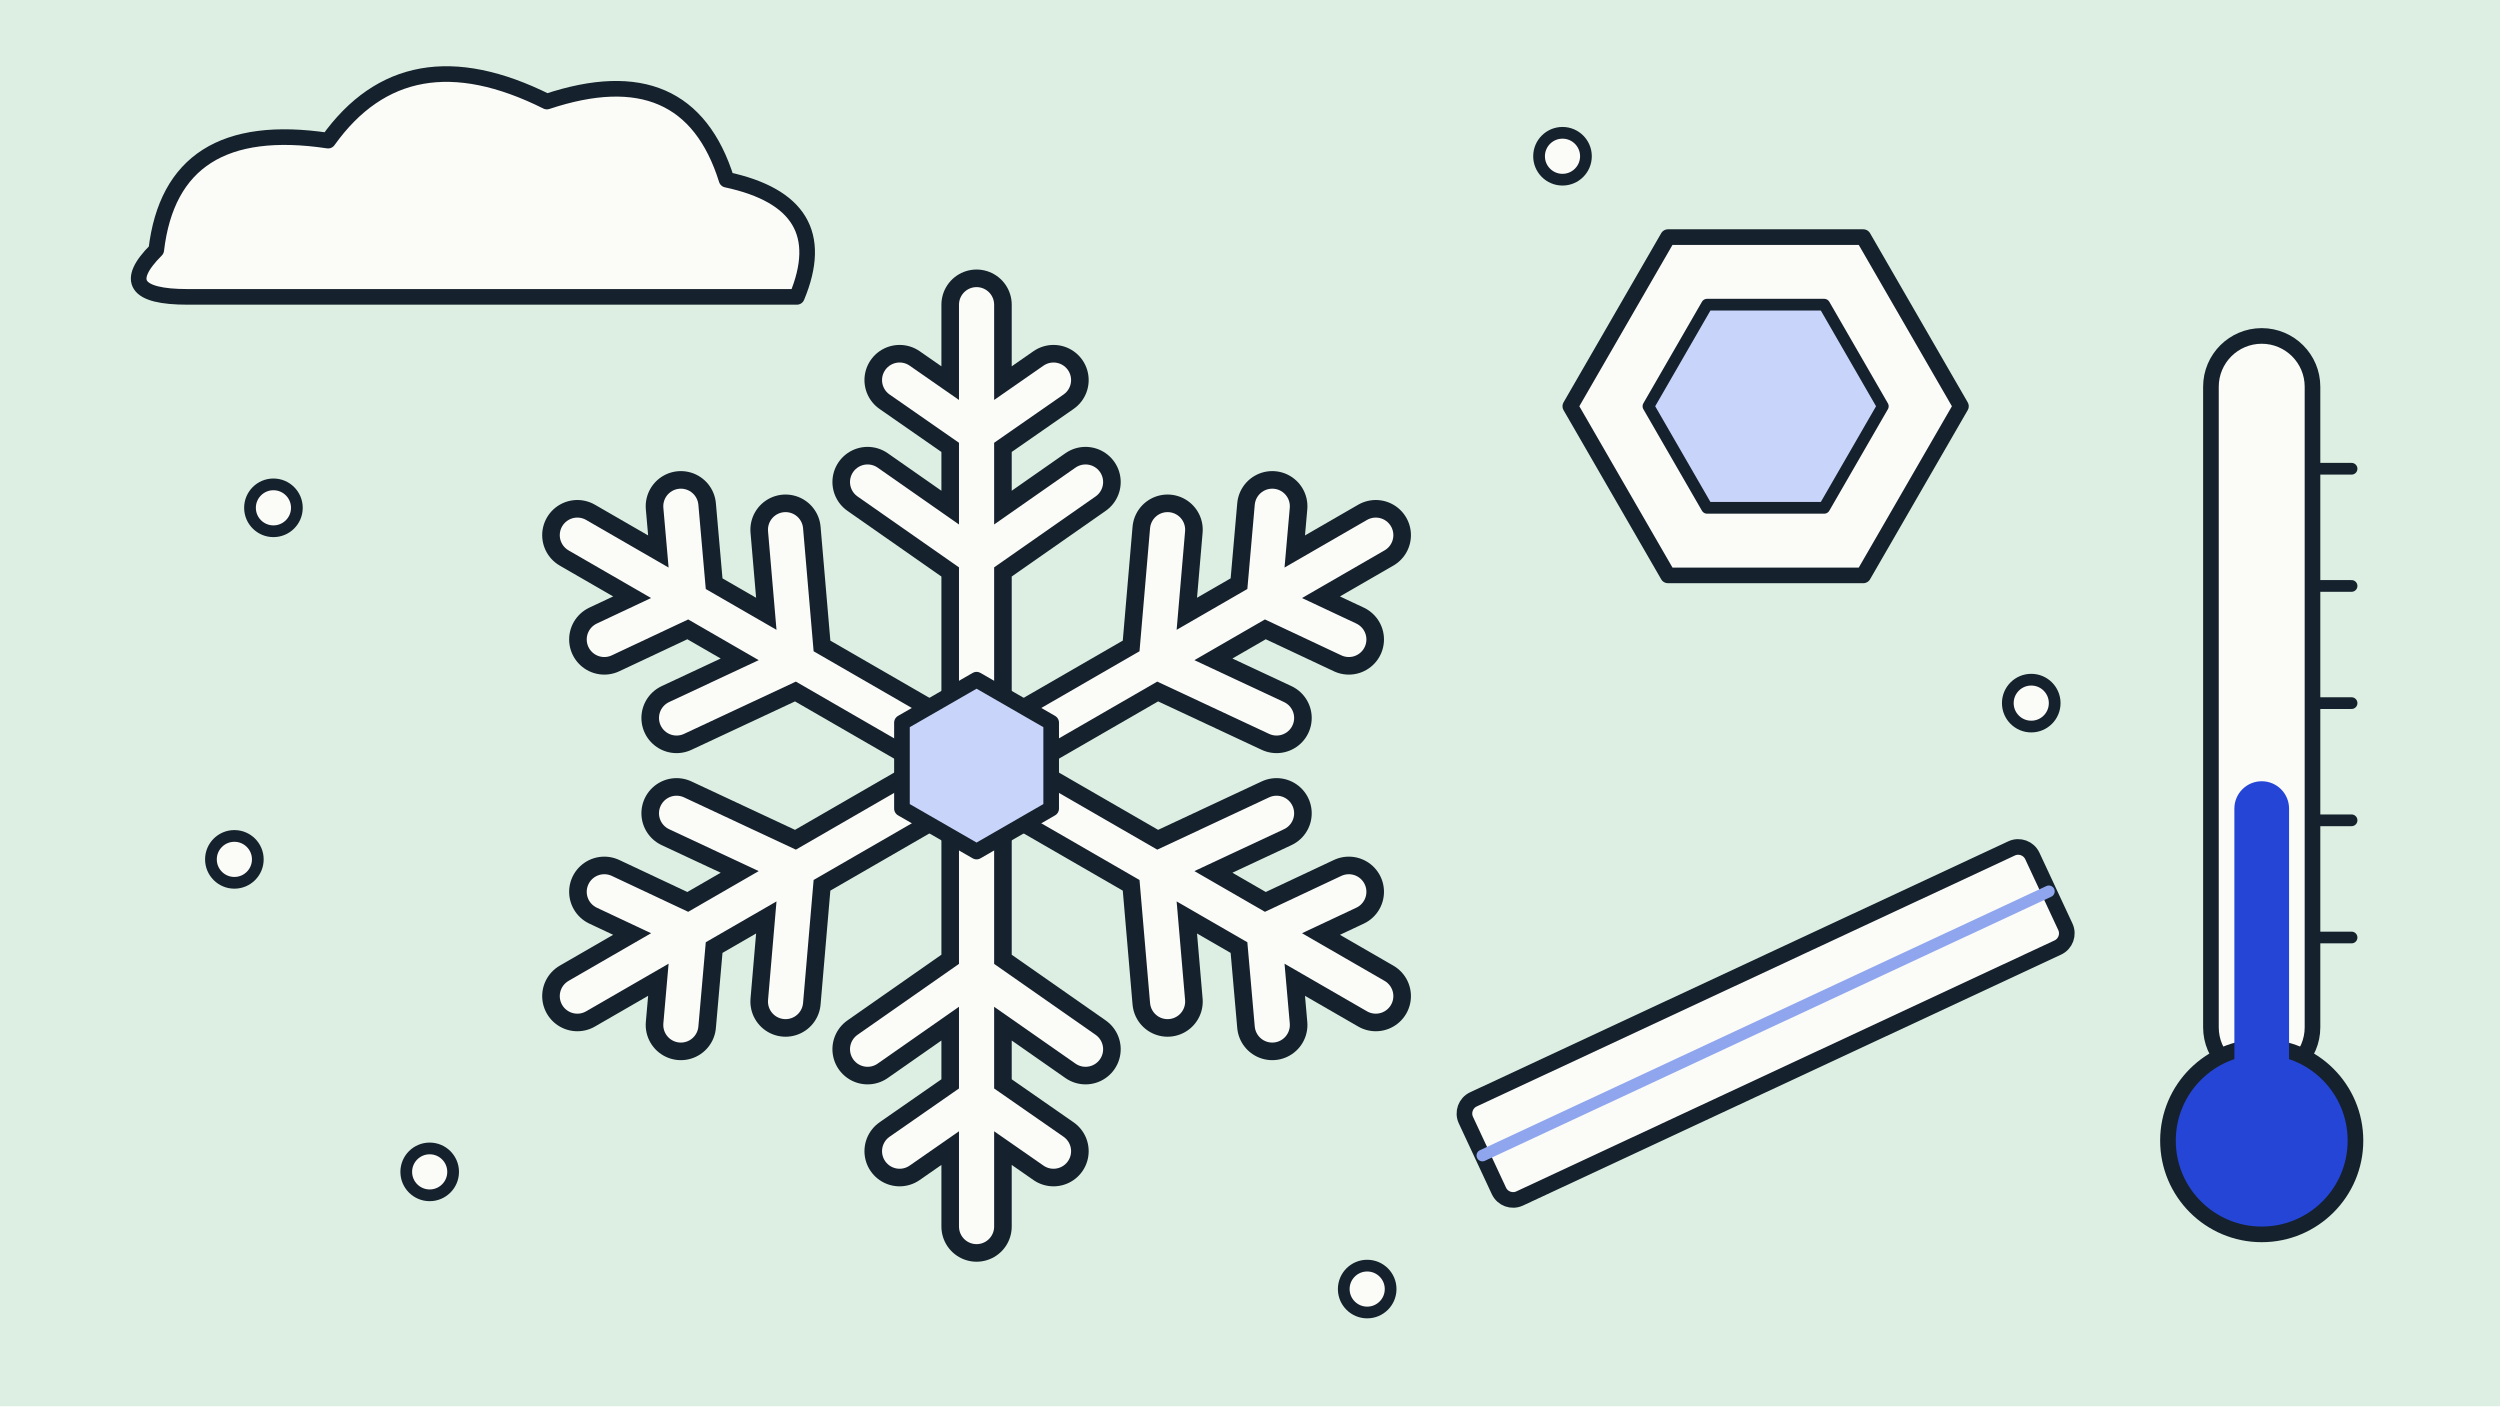
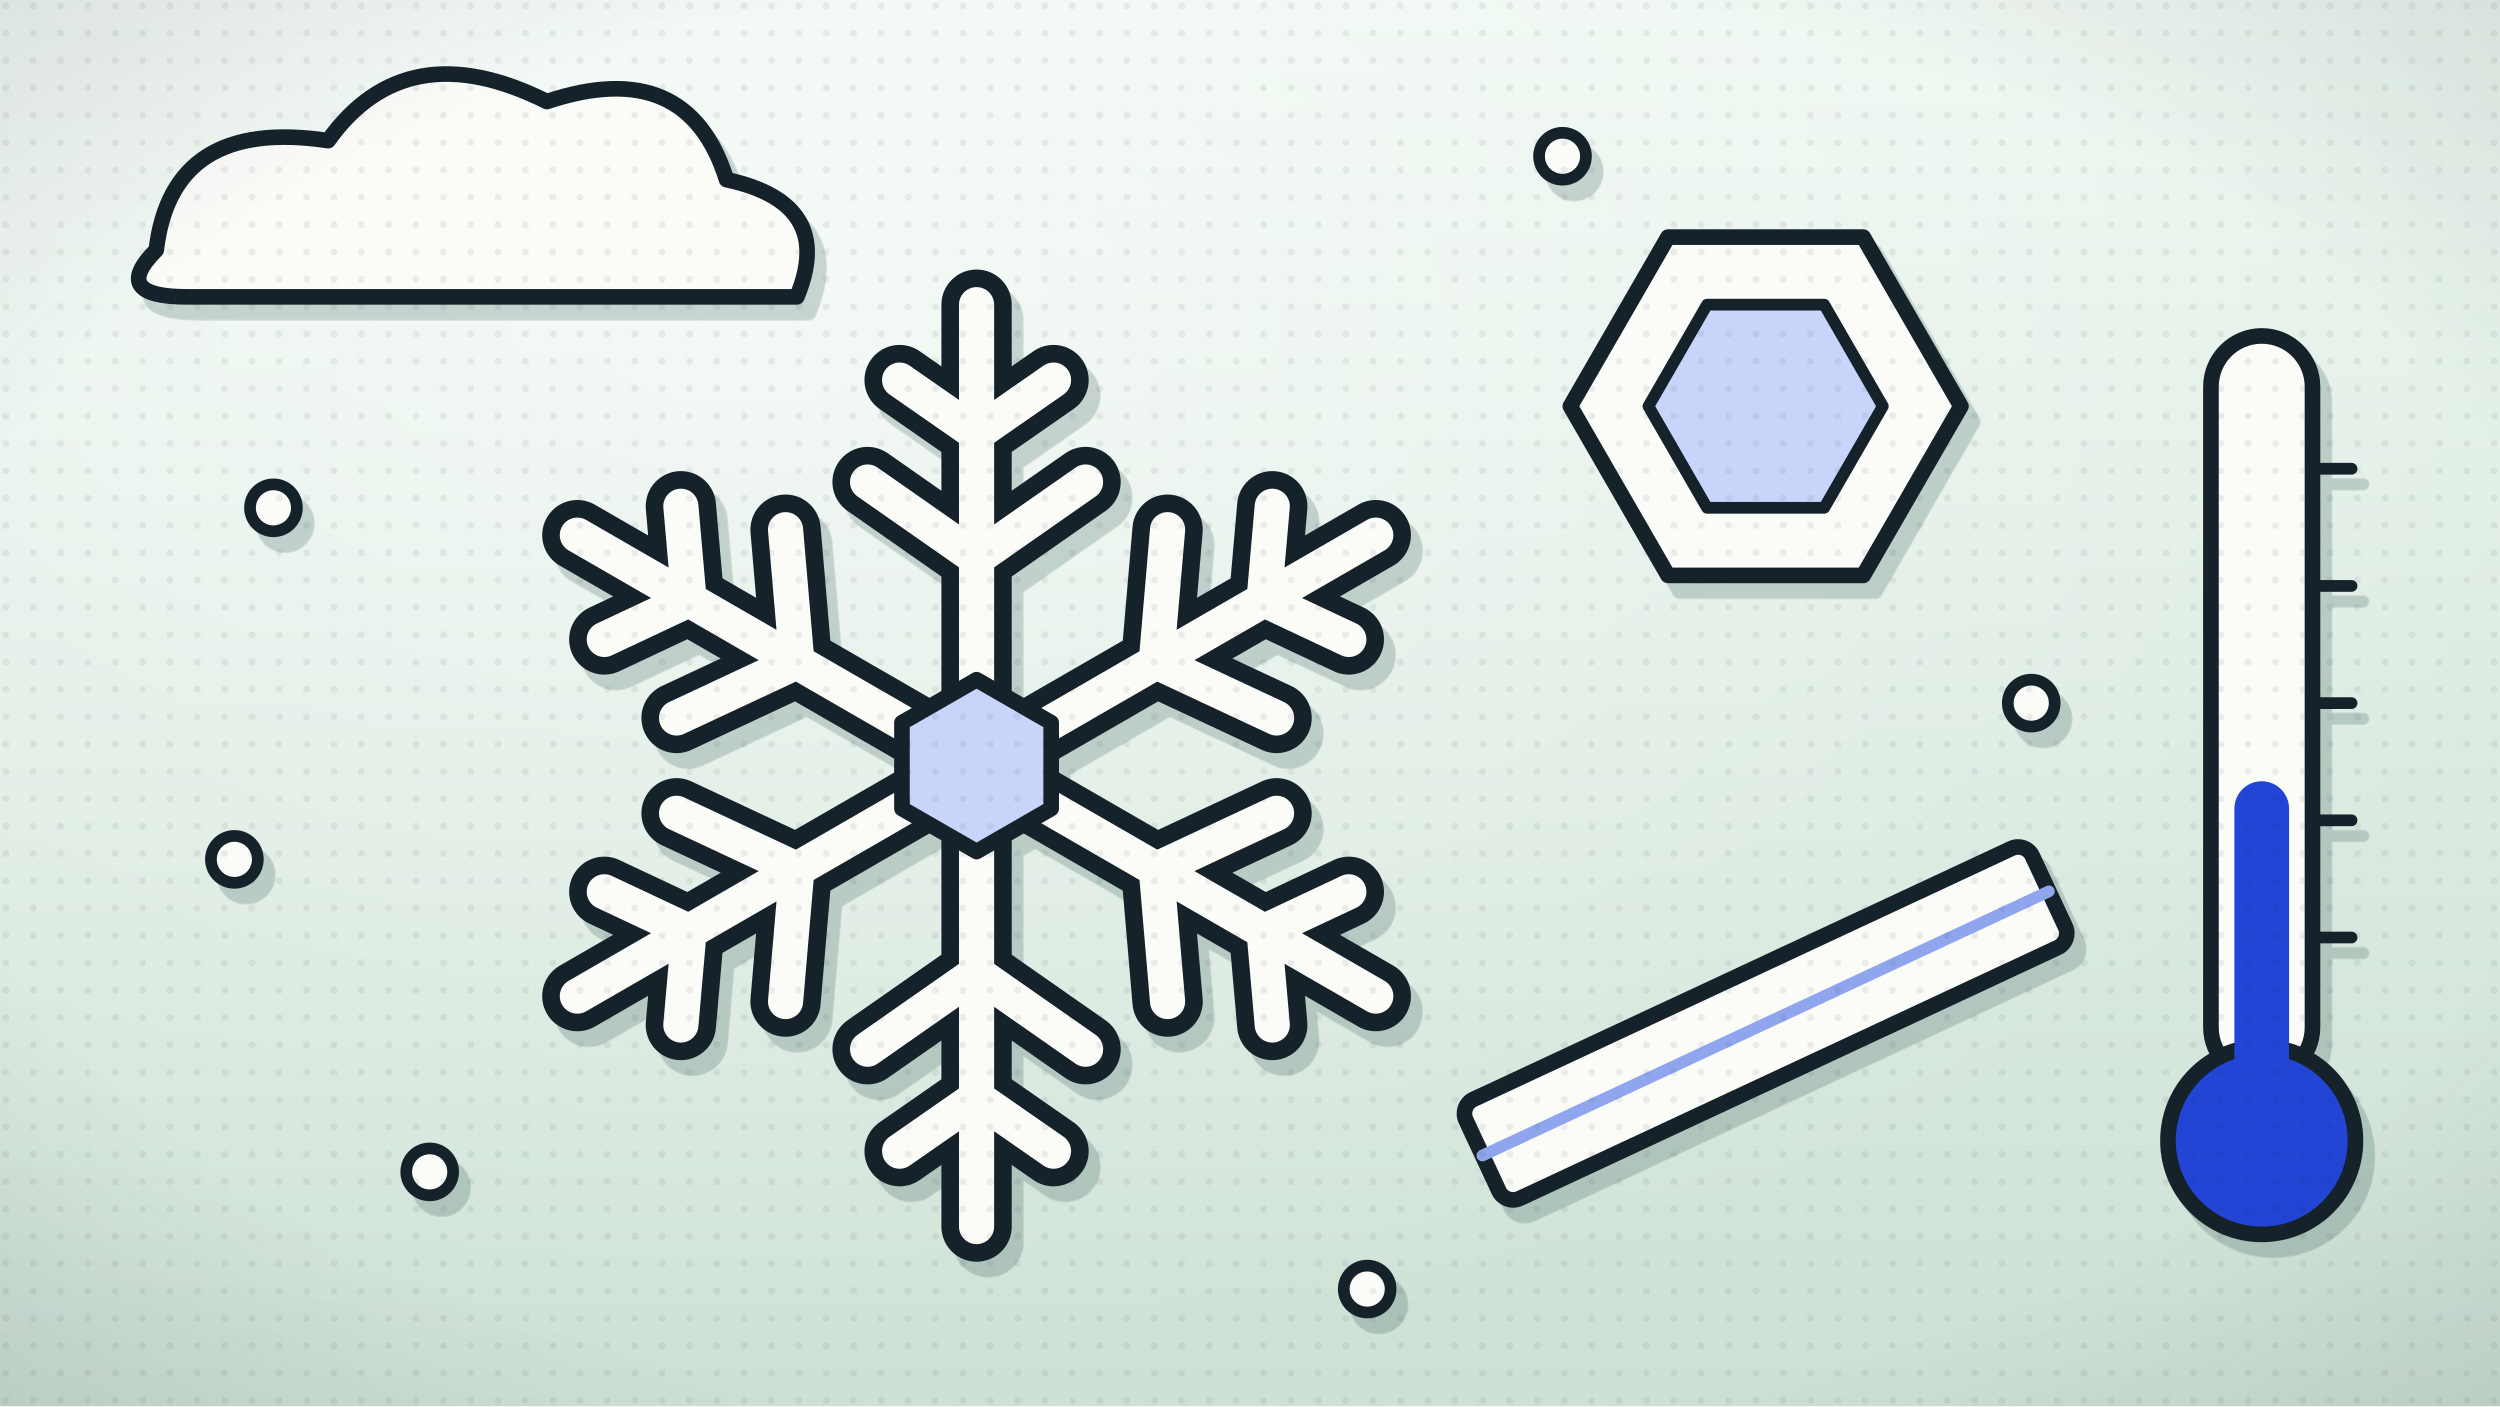
- <svg xmlns="http://www.w3.org/2000/svg" viewBox="0 0 640 360" role="img" aria-label="여섯 갈래로 뻗은 별 모양 눈 결정과 육각형 판 모양, 바늘 모양 눈 결정">
-   <rect width="640" height="360" fill="#DCEFE2" />
-   <g stroke="#15212C" stroke-width="4" stroke-linejoin="round" stroke-linecap="round">
-     <path d="M40 64 Q44 30 84 36 Q104 8 140 26 Q176 14 186 46 Q214 52 204 76 H48 Q28 76 40 64 Z" fill="#FBFBF8" />
-     <path d="M250 196 L250 78 M250 142.9 L222.1 123.4 M250 142.9 L277.9 123.4 M250 111 L230.3 97.3 M250 111 L269.7 97.3 M250 196 L352.2 137 M296 169.4 L298.9 135.6 M296 169.4 L326.8 183.8 M323.6 153.5 L325.7 129.6 M323.6 153.5 L345.3 163.7 M250 196 L352.2 255 M296 222.6 L326.8 208.2 M296 222.6 L298.9 256.4 M323.6 238.5 L345.3 228.3 M323.6 238.5 L325.7 262.4 M250 196 L250 314 M250 249.1 L277.9 268.6 M250 249.1 L222.1 268.6 M250 281 L269.7 294.7 M250 281 L230.3 294.7 M250 196 L147.8 255 M204 222.6 L201.1 256.4 M204 222.6 L173.2 208.2 M176.4 238.5 L174.3 262.4 M176.4 238.5 L154.7 228.3 M250 196 L147.8 137 M204 169.4 L173.2 183.8 M204 169.4 L201.1 135.6 M176.4 153.5 L154.7 163.7 M176.4 153.5 L174.3 129.6" fill="none" stroke="#15212C" stroke-width="18" />
-     <path d="M250 196 L250 78 M250 142.9 L222.1 123.4 M250 142.9 L277.9 123.4 M250 111 L230.3 97.3 M250 111 L269.7 97.3 M250 196 L352.2 137 M296 169.4 L298.9 135.6 M296 169.4 L326.8 183.8 M323.6 153.5 L325.7 129.6 M323.6 153.5 L345.3 163.7 M250 196 L352.2 255 M296 222.6 L326.8 208.2 M296 222.6 L298.9 256.4 M323.6 238.5 L345.3 228.3 M323.6 238.5 L325.7 262.4 M250 196 L250 314 M250 249.1 L277.9 268.6 M250 249.1 L222.1 268.6 M250 281 L269.7 294.7 M250 281 L230.3 294.7 M250 196 L147.8 255 M204 222.6 L201.1 256.4 M204 222.6 L173.2 208.2 M176.4 238.5 L174.3 262.4 M176.4 238.5 L154.7 228.3 M250 196 L147.8 137 M204 169.4 L173.2 183.8 M204 169.4 L201.1 135.6 M176.4 153.5 L154.7 163.7 M176.4 153.5 L174.3 129.6" fill="none" stroke="#FBFBF8" stroke-width="9" />
-     <path d="M269.1,207 L250,218 L230.9,207 L230.9,185 L250,174 L269.1,185 Z" fill="#C9D4FA" />
-     <path d="M502,104 L477,147.3 L427,147.3 L402,104 L427,60.7 L477,60.7 Z" fill="#FBFBF8" />
-     <path d="M482,104 L467,130 L437,130 L422,104 L437,78 L467,78 Z" fill="#C9D4FA" stroke-width="3" />
-     <g transform="rotate(-25 452 262)">
-       <rect x="372" y="248" width="160" height="28" rx="4" fill="#FBFBF8" />
-       <path d="M372 262 H532" fill="none" stroke-width="3" stroke="#8FA6EE" />
+ <svg xmlns="http://www.w3.org/2000/svg" data-polished="1" viewBox="0 0 640 360" role="img" aria-label="여섯 갈래로 뻗은 별 모양 눈 결정과 육각형 판 모양, 바늘 모양 눈 결정">
+   <defs>
+     <linearGradient id="pbg" x1="0" y1="0" x2="0" y2="1">
+       <stop offset="0" stop-color="#ecf6ef" />
+       <stop offset="1" stop-color="#cee1d5" />
+     </linearGradient>
+     <radialGradient id="pglow" cx="0.3" cy="0.22" r="0.75">
+       <stop offset="0" stop-color="#FFFFFF" stop-opacity=".55" />
+       <stop offset="1" stop-color="#FFFFFF" stop-opacity="0" />
+     </radialGradient>
+     <pattern id="pdot" width="7" height="7" patternUnits="userSpaceOnUse">
+       <circle cx="1.5" cy="1.5" r=".9" fill="#15212C" opacity=".07" />
+     </pattern>
+     <filter id="psh" x="-5%" y="-5%" width="115%" height="120%">
+       <feDropShadow dx="3" dy="4" stdDeviation="0" flood-color="#15212C" flood-opacity=".18" />
+     </filter>
+     <radialGradient id="pvig" cx="0.5" cy="0.5" r="0.75">
+       <stop offset=".7" stop-color="#15212C" stop-opacity="0" />
+       <stop offset="1" stop-color="#15212C" stop-opacity=".12" />
+     </radialGradient>
+   </defs>
+   <rect width="640" height="360" fill="url(#pbg)" />
+   <rect width="640" height="360" fill="url(#pglow)" />
+   <g filter="url(#psh)">
+     <g stroke="#15212C" stroke-width="4" stroke-linejoin="round" stroke-linecap="round">
+       <path d="M40 64 Q44 30 84 36 Q104 8 140 26 Q176 14 186 46 Q214 52 204 76 H48 Q28 76 40 64 Z" fill="#FBFBF8" />
+       <path d="M250 196 L250 78 M250 142.9 L222.1 123.4 M250 142.9 L277.9 123.4 M250 111 L230.3 97.3 M250 111 L269.7 97.3 M250 196 L352.2 137 M296 169.4 L298.9 135.6 M296 169.4 L326.8 183.8 M323.6 153.5 L325.7 129.6 M323.6 153.5 L345.3 163.7 M250 196 L352.2 255 M296 222.6 L326.8 208.2 M296 222.6 L298.9 256.4 M323.6 238.5 L345.3 228.3 M323.6 238.5 L325.7 262.4 M250 196 L250 314 M250 249.1 L277.9 268.6 M250 249.1 L222.1 268.6 M250 281 L269.7 294.7 M250 281 L230.3 294.7 M250 196 L147.8 255 M204 222.6 L201.1 256.4 M204 222.6 L173.2 208.2 M176.4 238.5 L174.3 262.4 M176.4 238.5 L154.7 228.3 M250 196 L147.8 137 M204 169.4 L173.2 183.8 M204 169.4 L201.1 135.6 M176.4 153.5 L154.7 163.7 M176.4 153.5 L174.3 129.6" fill="none" stroke="#15212C" stroke-width="18" />
+       <path d="M250 196 L250 78 M250 142.9 L222.1 123.4 M250 142.9 L277.9 123.4 M250 111 L230.3 97.3 M250 111 L269.7 97.3 M250 196 L352.2 137 M296 169.4 L298.9 135.6 M296 169.4 L326.8 183.8 M323.6 153.5 L325.7 129.6 M323.6 153.5 L345.3 163.7 M250 196 L352.2 255 M296 222.6 L326.8 208.2 M296 222.6 L298.9 256.4 M323.6 238.5 L345.3 228.3 M323.6 238.5 L325.7 262.4 M250 196 L250 314 M250 249.1 L277.9 268.6 M250 249.1 L222.1 268.6 M250 281 L269.7 294.7 M250 281 L230.3 294.7 M250 196 L147.8 255 M204 222.6 L201.1 256.4 M204 222.6 L173.2 208.2 M176.4 238.5 L174.3 262.4 M176.4 238.5 L154.7 228.3 M250 196 L147.8 137 M204 169.4 L173.2 183.8 M204 169.4 L201.1 135.6 M176.4 153.5 L154.7 163.7 M176.4 153.5 L174.3 129.6" fill="none" stroke="#FBFBF8" stroke-width="9" />
+       <path d="M269.1,207 L250,218 L230.9,207 L230.9,185 L250,174 L269.1,185 Z" fill="#C9D4FA" />
+       <path d="M502,104 L477,147.3 L427,147.3 L402,104 L427,60.7 L477,60.7 Z" fill="#FBFBF8" />
+       <path d="M482,104 L467,130 L437,130 L422,104 L437,78 L467,78 Z" fill="#C9D4FA" stroke-width="3" />
+       <g transform="rotate(-25 452 262)">
+         <rect x="372" y="248" width="160" height="28" rx="4" fill="#FBFBF8" />
+         <path d="M372 262 H532" fill="none" stroke-width="3" stroke="#8FA6EE" />
+       </g>
+       <rect x="566" y="86" width="26" height="190" rx="13" fill="#FBFBF8" />
+       <circle cx="579" cy="292" r="24" fill="#2445D6" />
+       <rect x="572" y="200" width="14" height="80" rx="7" fill="#2445D6" stroke="none" />
+       <path d="M592 120 H602" fill="none" stroke-width="3" />
+       <path d="M592 150 H602" fill="none" stroke-width="3" />
+       <path d="M592 180 H602" fill="none" stroke-width="3" />
+       <path d="M592 210 H602" fill="none" stroke-width="3" />
+       <path d="M592 240 H602" fill="none" stroke-width="3" />
+       <circle cx="70" cy="130" r="6" fill="#FBFBF8" stroke-width="3" />
+       <circle cx="110" cy="300" r="6" fill="#FBFBF8" stroke-width="3" />
+       <circle cx="400" cy="40" r="6" fill="#FBFBF8" stroke-width="3" />
+       <circle cx="520" cy="180" r="6" fill="#FBFBF8" stroke-width="3" />
+       <circle cx="350" cy="330" r="6" fill="#FBFBF8" stroke-width="3" />
+       <circle cx="60" cy="220" r="6" fill="#FBFBF8" stroke-width="3" />
    </g>
-     <rect x="566" y="86" width="26" height="190" rx="13" fill="#FBFBF8" />
-     <circle cx="579" cy="292" r="24" fill="#2445D6" />
-     <rect x="572" y="200" width="14" height="80" rx="7" fill="#2445D6" stroke="none" />
-     <path d="M592 120 H602" fill="none" stroke-width="3" />
-     <path d="M592 150 H602" fill="none" stroke-width="3" />
-     <path d="M592 180 H602" fill="none" stroke-width="3" />
-     <path d="M592 210 H602" fill="none" stroke-width="3" />
-     <path d="M592 240 H602" fill="none" stroke-width="3" />
-     <circle cx="70" cy="130" r="6" fill="#FBFBF8" stroke-width="3" />
-     <circle cx="110" cy="300" r="6" fill="#FBFBF8" stroke-width="3" />
-     <circle cx="400" cy="40" r="6" fill="#FBFBF8" stroke-width="3" />
-     <circle cx="520" cy="180" r="6" fill="#FBFBF8" stroke-width="3" />
-     <circle cx="350" cy="330" r="6" fill="#FBFBF8" stroke-width="3" />
-     <circle cx="60" cy="220" r="6" fill="#FBFBF8" stroke-width="3" />
  </g>
+   <rect width="640" height="360" fill="url(#pdot)" pointer-events="none" />
+   <rect width="640" height="360" fill="url(#pvig)" pointer-events="none" />
</svg>
